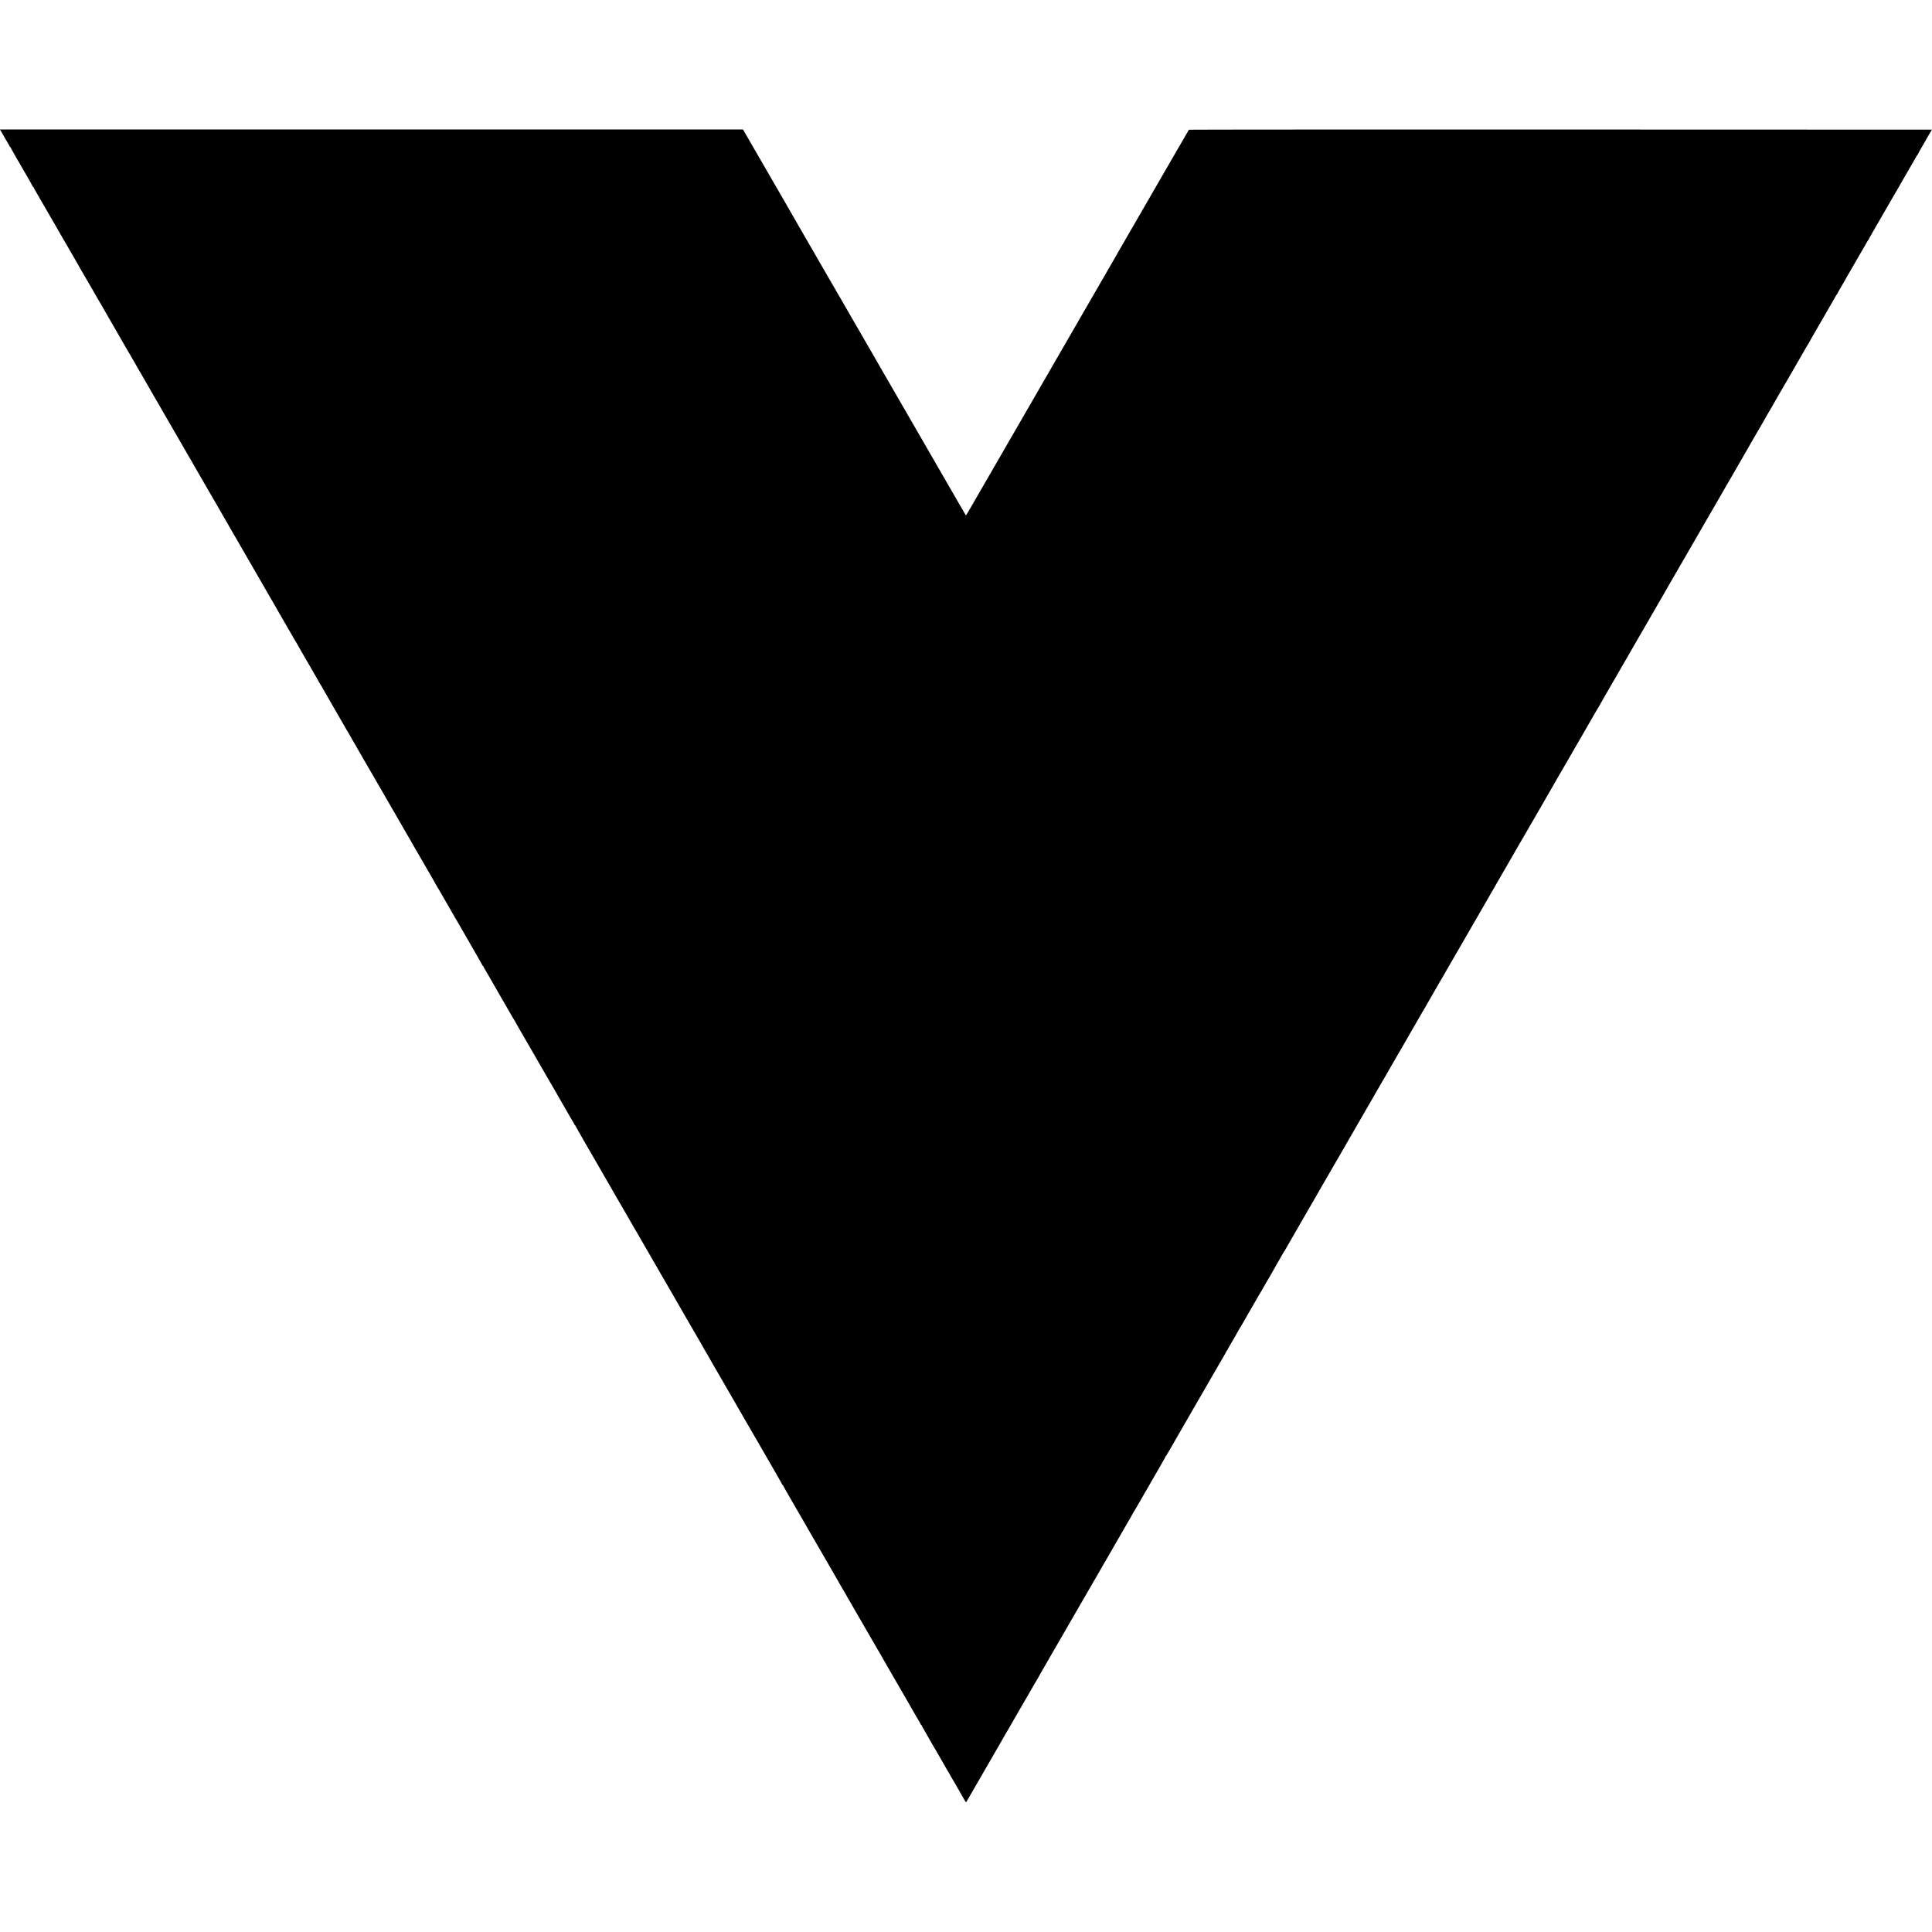
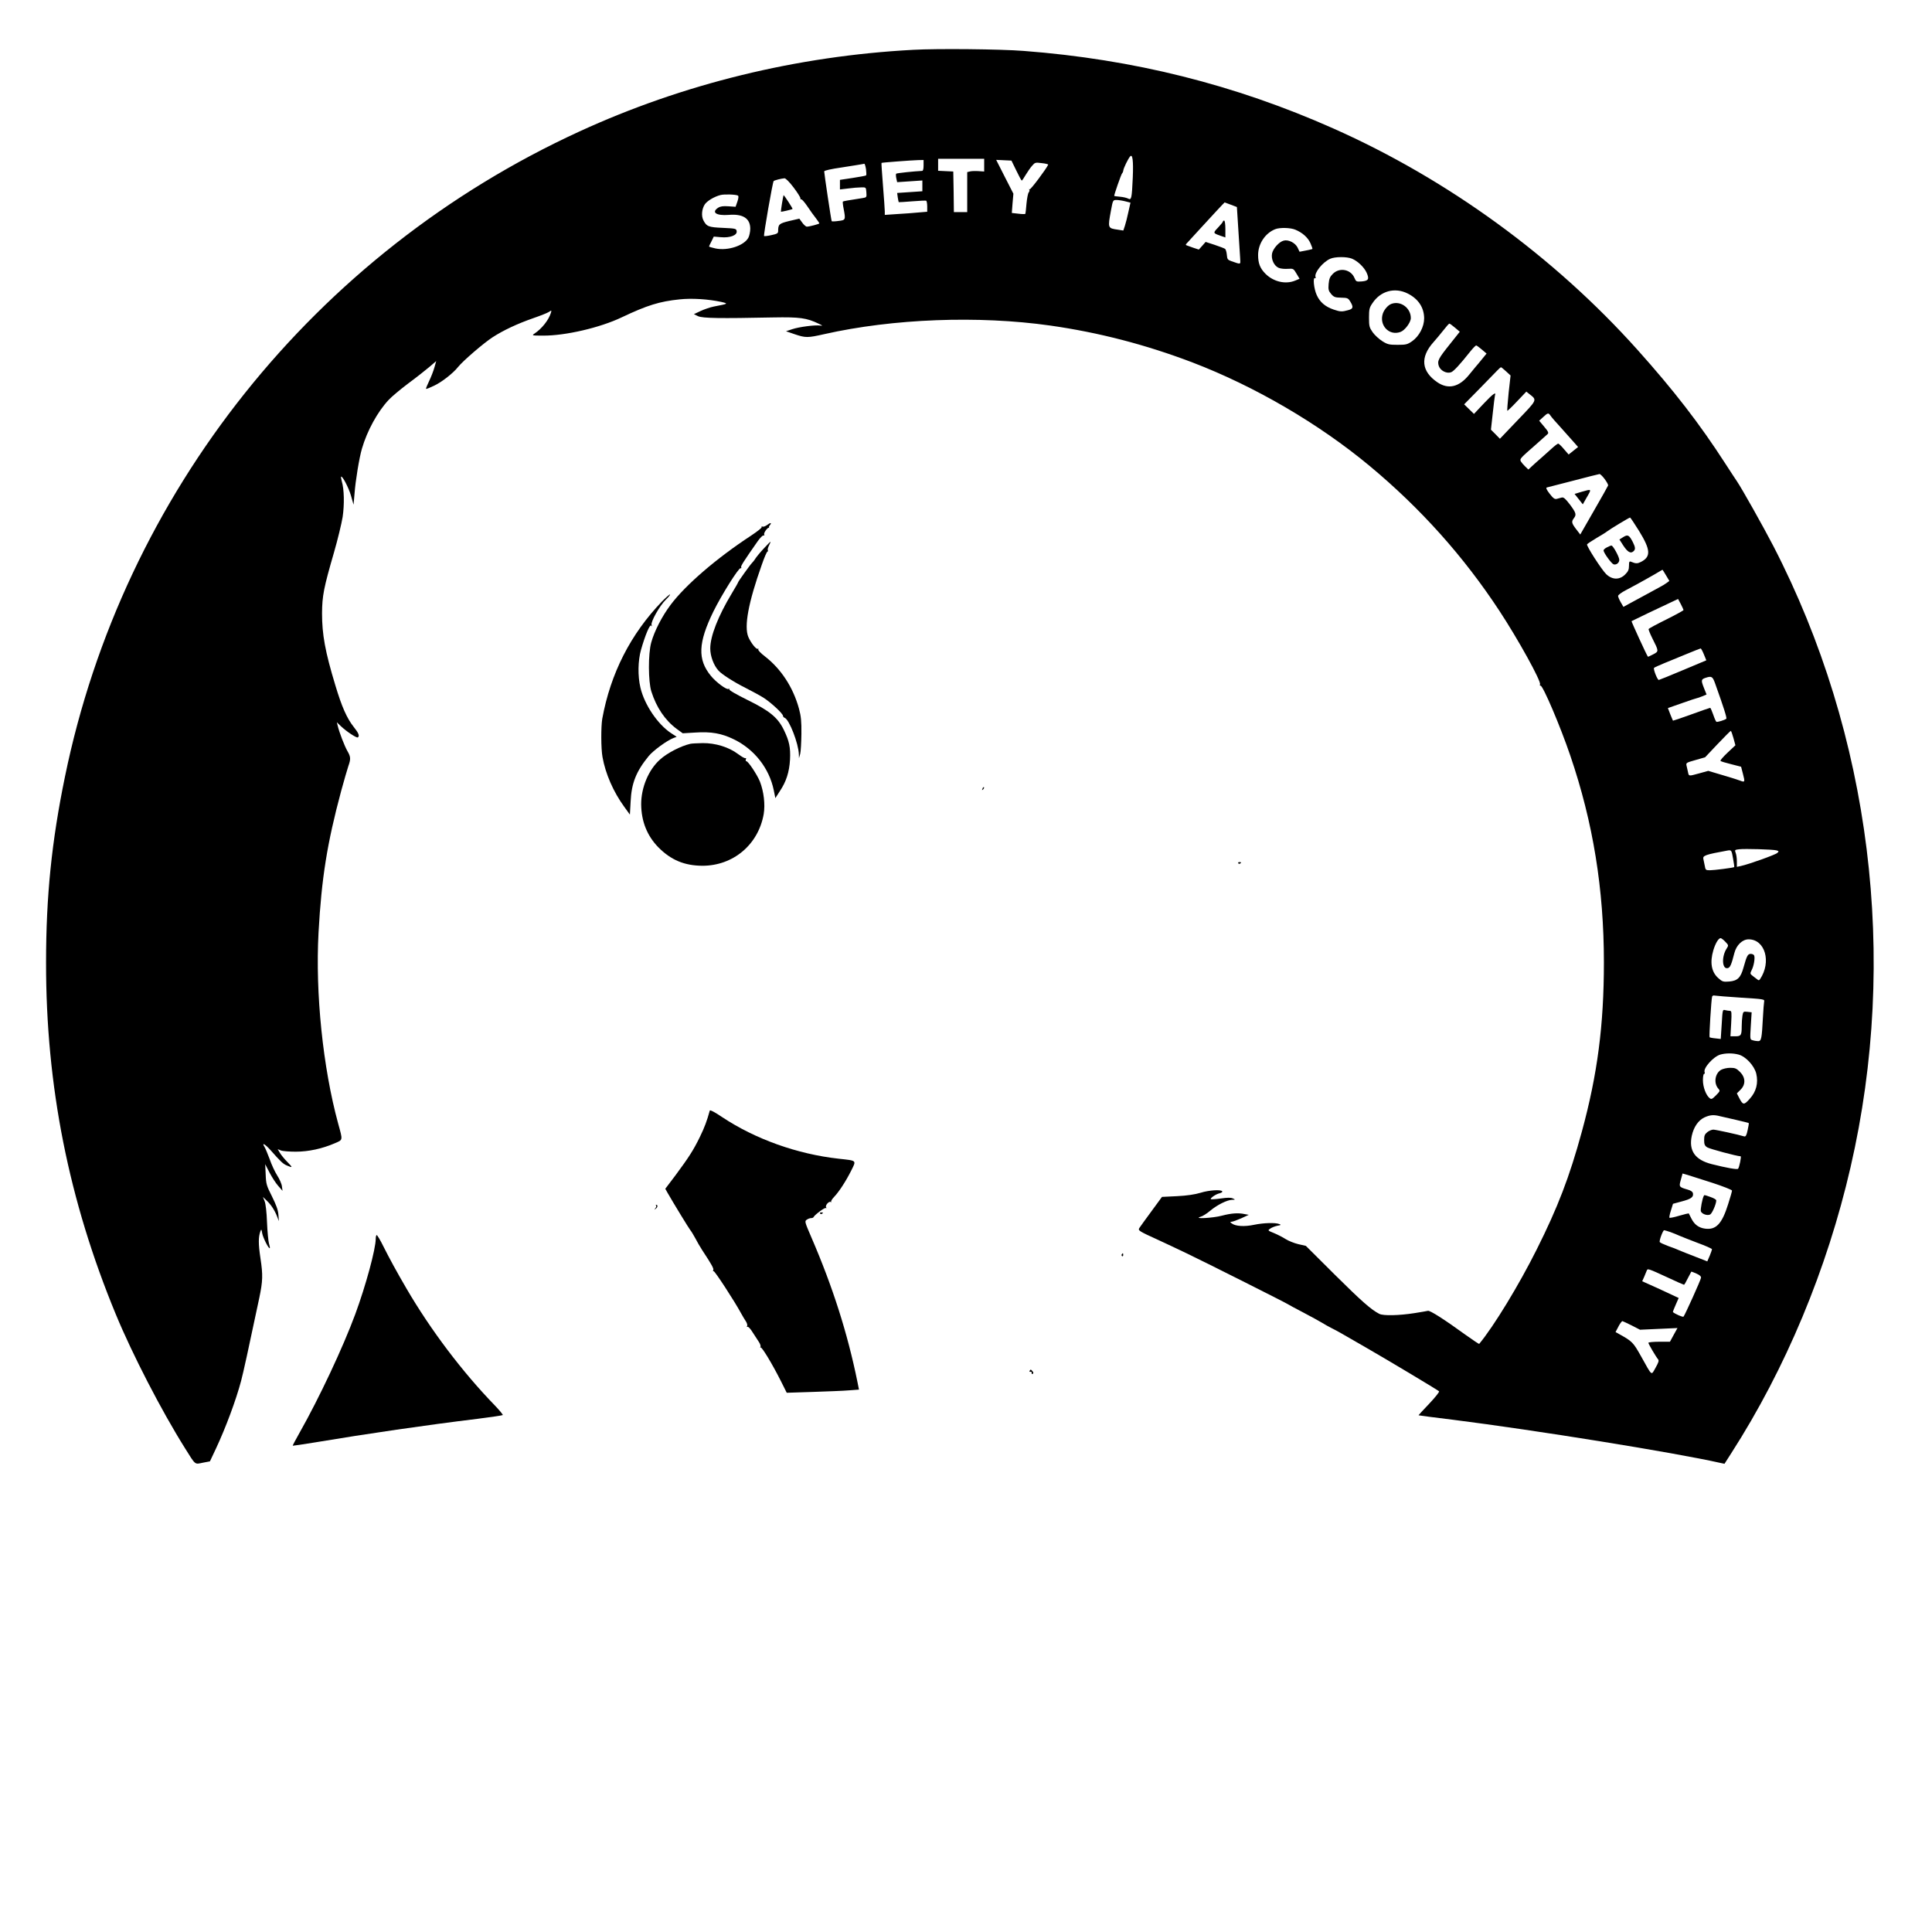
- <svg xmlns="http://www.w3.org/2000/svg" version="1.0" width="16pt" height="16pt" viewBox="0 0 16 16" preserveAspectRatio="xMidYMid meet">
-   <g transform="translate(0,16) scale(0.00032,-0.00032)" fill="#000000" stroke="none">
-     <path d="M18 46618 c45 -75 122 -207 122 -211 0 -2 25 -45 55 -95 30 -50 55 -96 55 -102 0 -5 5 -10 10 -10 6 0 10 -4 10 -9 0 -5 73 -135 161 -288 89 -153 173 -298 187 -323 14 -25 32 -57 41 -72 88 -149 187 -324 189 -335 2 -7 8 -13 13 -13 5 0 9 -4 9 -10 0 -5 46 -89 103 -187 175 -302 490 -846 507 -876 8 -16 20 -36 25 -45 28 -46 290 -498 339 -585 13 -23 74 -129 136 -236 61 -107 123 -215 137 -240 14 -25 29 -50 33 -56 5 -5 23 -37 40 -70 18 -33 38 -67 44 -75 11 -16 21 -33 63 -109 14 -25 29 -50 33 -56 4 -5 21 -35 38 -65 55 -100 261 -455 269 -465 4 -5 14 -21 20 -35 15 -29 41 -75 103 -180 24 -41 52 -88 60 -105 9 -16 57 -100 107 -185 112 -193 362 -626 380 -660 8 -14 23 -38 33 -55 11 -16 23 -37 27 -45 4 -8 26 -46 48 -85 23 -38 53 -90 67 -115 46 -81 64 -113 178 -310 62 -107 121 -210 132 -227 37 -67 56 -99 85 -148 16 -27 32 -57 36 -65 4 -8 15 -27 25 -42 9 -15 53 -89 96 -165 44 -76 177 -307 296 -513 120 -206 268 -463 330 -570 131 -227 117 -203 200 -348 36 -62 73 -125 82 -140 10 -15 21 -34 25 -42 4 -8 20 -37 36 -65 17 -27 38 -65 48 -82 49 -85 64 -111 87 -153 13 -25 28 -49 32 -55 4 -5 78 -134 165 -285 87 -151 166 -288 176 -305 10 -16 26 -43 35 -59 9 -17 125 -217 257 -445 132 -229 253 -441 270 -471 17 -30 45 -79 64 -108 18 -29 33 -54 33 -57 0 -2 20 -37 44 -77 24 -40 123 -212 221 -383 97 -170 190 -330 205 -355 16 -25 39 -65 53 -90 13 -25 81 -144 152 -265 70 -121 137 -238 150 -260 12 -22 37 -65 55 -95 18 -30 43 -73 55 -95 12 -22 48 -85 80 -140 77 -132 163 -280 190 -330 13 -22 71 -123 130 -225 59 -102 116 -199 126 -217 10 -17 29 -50 43 -72 15 -22 26 -43 26 -45 0 -2 27 -50 60 -106 33 -56 60 -103 60 -105 0 -2 55 -98 90 -155 8 -14 182 -316 239 -414 13 -22 45 -79 72 -124 27 -46 49 -86 49 -89 0 -2 14 -24 30 -48 16 -24 30 -46 30 -49 0 -5 74 -135 100 -176 5 -8 24 -42 43 -75 50 -88 58 -101 262 -455 104 -179 199 -345 213 -370 14 -25 28 -49 32 -55 4 -5 17 -26 28 -45 10 -19 62 -109 114 -200 114 -197 133 -230 170 -295 16 -27 33 -57 38 -65 17 -28 96 -165 103 -180 4 -8 16 -28 26 -45 10 -16 77 -131 148 -255 72 -124 181 -313 243 -420 62 -107 121 -209 131 -227 35 -62 323 -560 392 -678 38 -66 83 -145 100 -175 16 -30 33 -59 37 -65 4 -5 17 -27 29 -47 34 -61 56 -100 90 -156 17 -29 31 -55 31 -57 0 -2 17 -32 39 -67 21 -35 134 -229 251 -433 117 -203 235 -407 261 -451 27 -45 49 -85 49 -88 0 -4 8 -19 19 -34 15 -21 200 -341 309 -533 10 -19 33 -58 51 -87 17 -29 31 -54 31 -56 0 -2 25 -44 55 -94 30 -50 55 -95 55 -98 0 -4 6 -15 14 -23 7 -9 27 -41 43 -71 17 -30 170 -297 342 -594 171 -296 311 -542 311 -547 0 -5 5 -9 10 -9 6 0 10 -4 10 -10 0 -5 22 -47 49 -92 27 -46 58 -99 68 -118 24 -43 81 -140 93 -160 5 -8 66 -114 135 -235 69 -121 130 -227 135 -235 12 -21 259 -447 283 -490 10 -19 28 -47 38 -62 11 -14 19 -29 19 -32 0 -3 37 -69 83 -148 99 -170 305 -526 337 -583 13 -22 31 -53 41 -70 11 -16 22 -37 26 -45 7 -14 82 -146 103 -180 14 -24 181 -311 205 -355 13 -22 46 -80 75 -130 29 -49 64 -110 78 -135 14 -25 51 -88 82 -140 31 -52 59 -102 63 -110 4 -8 18 -33 31 -55 205 -353 284 -489 309 -535 17 -30 45 -78 62 -106 18 -28 36 -60 39 -72 4 -12 12 -22 17 -22 5 0 9 -4 9 -10 0 -5 109 -197 241 -427 133 -230 250 -431 259 -448 51 -90 222 -385 280 -485 37 -63 78 -135 92 -160 14 -25 67 -117 118 -205 51 -88 101 -175 111 -193 34 -58 55 -95 149 -257 51 -88 101 -173 110 -190 9 -16 76 -131 147 -255 72 -124 140 -241 151 -260 61 -108 281 -489 355 -615 38 -66 77 -133 87 -150 35 -63 91 -161 100 -175 14 -23 99 -169 128 -220 54 -97 135 -235 142 -245 4 -5 20 -32 35 -60 26 -48 238 -416 276 -480 10 -16 26 -46 37 -65 30 -53 382 -661 403 -695 10 -16 22 -37 26 -45 4 -8 26 -48 50 -88 24 -41 43 -75 43 -77 0 -2 22 -40 50 -85 27 -45 50 -84 50 -86 0 -3 38 -69 83 -147 84 -142 302 -520 340 -587 10 -19 34 -60 52 -90 18 -30 44 -75 57 -100 14 -25 45 -79 70 -120 25 -41 56 -96 70 -121 14 -25 77 -133 138 -240 62 -107 122 -210 132 -229 25 -43 310 -535 337 -581 11 -19 26 -45 34 -59 17 -32 238 -414 266 -460 11 -19 24 -41 28 -49 3 -7 75 -133 160 -278 84 -146 153 -269 153 -274 0 -5 5 -9 10 -9 6 0 10 -4 10 -10 0 -5 82 -150 181 -322 182 -314 201 -346 240 -415 12 -21 80 -139 152 -263 71 -124 141 -245 155 -270 14 -25 28 -49 32 -55 6 -8 145 -248 220 -380 37 -66 209 -362 229 -395 11 -19 24 -42 28 -49 4 -8 67 -118 140 -243 73 -125 133 -230 133 -233 0 -2 15 -28 33 -57 19 -29 47 -78 64 -108 17 -30 53 -93 79 -139 53 -90 82 -141 157 -272 82 -142 115 -199 381 -659 142 -245 268 -463 281 -485 12 -22 71 -125 132 -230 60 -104 172 -298 248 -430 76 -132 146 -253 156 -270 11 -16 22 -36 26 -44 3 -8 30 -54 60 -103 29 -49 53 -91 53 -93 0 -3 18 -34 40 -70 22 -36 40 -67 40 -69 0 -2 37 -66 81 -142 45 -77 98 -168 119 -204 20 -36 47 -81 58 -100 12 -19 27 -47 33 -62 6 -16 15 -28 20 -28 5 0 9 -4 9 -9 0 -6 63 -118 140 -251 77 -133 140 -243 140 -245 0 -2 18 -33 41 -70 22 -37 49 -83 60 -101 10 -19 29 -51 40 -71 25 -45 109 -189 126 -218 7 -11 17 -29 22 -40 6 -11 22 -38 35 -60 14 -22 37 -62 52 -90 14 -27 35 -62 45 -77 11 -14 19 -29 19 -32 0 -3 18 -35 40 -71 22 -36 40 -67 40 -69 0 -2 19 -35 42 -72 23 -38 55 -94 72 -124 26 -47 139 -244 171 -298 6 -9 21 -36 34 -60 28 -48 37 -51 51 -19 6 12 19 36 29 52 10 17 27 46 38 65 11 19 104 181 208 360 103 179 199 345 213 370 14 25 42 74 64 109 21 34 38 65 38 67 0 2 18 33 40 69 22 36 40 67 40 69 0 3 177 310 199 346 16 26 136 234 140 244 2 5 25 44 52 88 27 44 49 81 49 84 0 2 18 34 40 70 22 36 40 67 40 69 0 2 20 36 43 77 35 58 169 289 297 513 9 17 50 86 90 155 40 69 86 150 103 180 16 30 35 62 41 70 6 8 16 24 22 35 35 64 72 129 167 293 59 100 116 199 127 220 11 20 30 53 41 72 43 72 1070 1850 1121 1940 14 25 65 113 113 195 48 83 96 166 107 185 10 19 28 50 38 68 11 18 73 124 137 235 64 111 175 303 246 427 71 124 173 299 225 390 52 91 116 202 143 248 27 45 49 85 49 89 0 4 6 14 14 22 7 9 28 43 46 76 26 47 251 436 378 655 11 19 29 51 40 70 11 19 101 176 201 348 99 172 181 317 181 323 0 5 5 9 10 9 6 0 10 5 10 11 0 6 8 23 18 37 11 15 32 52 49 82 16 30 130 228 253 440 122 212 234 405 248 430 13 25 39 70 57 100 39 65 69 117 130 225 25 44 50 87 55 95 12 19 78 134 220 380 61 107 129 224 150 260 161 277 222 382 246 425 15 28 47 83 71 123 24 41 43 78 43 83 0 5 4 9 8 9 4 0 13 12 19 28 7 15 23 45 36 67 66 110 277 478 277 483 0 3 6 13 14 21 7 9 27 41 43 71 17 30 45 80 63 110 34 57 375 649 394 685 6 11 16 27 22 35 6 8 26 42 44 75 18 33 41 74 51 90 10 17 24 41 32 55 54 97 72 128 88 152 11 14 19 28 19 30 0 3 79 141 175 308 96 167 175 305 175 308 0 3 6 13 14 21 7 9 26 39 41 66 33 60 276 483 338 587 24 40 46 80 50 88 4 8 13 24 20 35 14 23 95 163 125 215 11 19 52 91 92 160 40 69 80 139 90 155 9 17 103 179 207 360 105 182 200 346 211 365 103 181 463 802 489 845 7 11 15 27 19 35 4 8 29 51 55 95 64 110 828 1433 848 1470 9 17 24 41 33 55 9 14 29 48 45 77 15 28 52 93 82 145 30 51 62 107 71 123 17 30 231 398 400 690 51 88 103 179 115 202 12 23 26 48 32 55 6 7 24 38 40 68 17 30 61 107 98 170 37 63 84 144 103 180 19 36 41 72 48 81 8 8 14 18 14 21 0 4 27 51 59 106 32 55 72 124 89 154 16 29 71 125 122 213 51 88 104 180 118 205 13 25 28 50 32 55 4 6 17 26 28 45 11 19 45 80 77 135 31 55 66 116 77 135 11 19 88 152 171 295 401 694 620 1072 650 1125 11 19 87 152 170 295 83 143 158 273 166 288 9 16 21 36 26 45 6 9 31 52 55 96 25 43 54 94 66 115 11 20 95 164 186 321 91 157 173 299 182 315 9 17 26 46 37 65 12 19 66 114 121 210 56 96 108 186 117 200 8 14 24 40 34 59 24 45 383 664 412 713 5 9 17 29 26 45 15 28 120 210 241 419 36 61 68 117 72 125 4 8 12 23 19 34 35 57 245 420 262 453 11 20 35 61 53 90 17 29 32 54 32 56 0 3 28 51 62 108 33 57 70 119 80 138 10 19 23 42 28 50 5 8 32 53 59 100 27 47 149 258 271 470 122 212 234 405 248 430 30 53 62 108 80 135 6 11 15 27 19 35 4 8 85 150 181 315 96 165 187 323 202 350 31 56 116 202 130 225 5 8 25 42 43 75 19 33 92 159 162 280 149 257 157 271 202 350 19 33 38 67 43 75 9 14 228 392 275 475 12 22 55 96 95 165 40 69 80 139 90 155 24 42 202 350 221 383 9 15 27 47 41 72 14 25 75 131 136 236 61 106 121 210 134 232 99 172 271 470 279 482 5 8 23 40 40 70 18 30 81 141 142 245 60 105 121 210 135 235 14 25 71 124 127 220 56 96 143 247 194 335 51 88 96 167 102 175 14 24 180 311 204 355 23 43 340 590 356 615 5 8 50 87 101 175 171 301 517 898 582 1008 25 43 46 81 46 83 0 2 12 23 27 47 14 23 40 67 56 97 16 30 35 62 42 70 7 8 15 22 18 30 4 8 20 38 37 65 16 28 33 57 37 65 6 12 111 196 143 250 5 8 55 95 112 193 57 98 113 195 126 215 12 20 27 46 32 57 6 11 14 27 20 35 5 8 76 130 156 270 80 140 165 287 187 325 23 39 52 90 66 115 13 25 30 52 37 61 8 8 14 18 14 21 0 4 41 77 92 165 50 87 175 302 276 478 101 176 208 360 236 408 28 49 67 117 86 152 19 35 41 70 48 77 6 6 12 15 12 19 0 7 124 224 167 291 12 21 23 40 23 42 0 2 21 40 46 83 26 43 55 92 64 109 54 95 327 568 354 614 19 30 45 75 59 100 71 128 82 145 89 148 4 2 8 8 8 13 0 5 42 82 94 172 311 538 496 858 518 897 14 25 40 70 58 100 18 30 42 71 53 90 10 19 79 139 152 265 73 127 142 246 153 265 10 19 43 76 72 125 29 50 63 108 75 130 65 116 80 140 87 143 4 2 8 8 8 12 0 8 114 212 140 250 6 8 14 24 20 35 5 11 54 97 108 190 l100 170 -9611 3 c-5286 1 -9614 -1 -9618 -5 -5 -6 -419 -719 -619 -1068 -89 -155 -267 -463 -323 -560 -38 -66 -81 -140 -95 -165 -31 -56 -263 -457 -526 -910 -110 -190 -224 -388 -254 -440 -29 -52 -61 -109 -71 -125 -23 -39 -243 -420 -268 -465 -11 -19 -204 -352 -428 -740 -224 -388 -477 -826 -563 -975 -85 -148 -185 -322 -222 -385 -37 -63 -120 -207 -185 -320 -65 -113 -177 -306 -248 -430 -72 -124 -172 -297 -222 -385 -51 -88 -142 -245 -202 -350 -131 -226 -247 -427 -408 -705 -65 -113 -249 -432 -410 -710 -160 -278 -388 -673 -506 -877 -118 -205 -216 -373 -219 -373 -3 0 -52 82 -109 183 -58 100 -144 250 -192 332 -95 164 -402 696 -647 1120 -85 149 -228 396 -317 550 -212 365 -982 1700 -1008 1745 -10 19 -43 76 -72 125 -29 50 -64 110 -77 135 -14 25 -63 110 -110 190 -47 80 -96 165 -110 190 -14 25 -99 171 -188 325 -89 154 -174 300 -188 325 -13 25 -64 113 -112 195 -48 83 -140 242 -205 355 -65 113 -183 317 -263 454 -79 137 -152 264 -163 282 -50 89 -335 583 -354 614 -12 19 -34 58 -50 85 -15 28 -129 226 -253 440 -124 215 -235 408 -247 430 -12 22 -69 121 -127 220 -58 99 -226 389 -373 645 -148 256 -324 561 -392 678 -67 117 -134 232 -147 255 -13 23 -33 59 -46 80 l-22 37 -9615 0 -9615 0 20 -32z" />
+ <svg xmlns="http://www.w3.org/2000/svg" version="1.0" width="1594pt" height="1594pt" viewBox="0 0 1594 1594" preserveAspectRatio="xMidYMid meet">
+   <g transform="translate(0,1594) scale(0.1,-0.1)" fill="#000000" stroke="none">
+     <path d="M7535 15529 c-960 -51 -1900 -281 -2755 -674 -2184 -1003 -3764 -2984 -4244 -5323 -110 -534 -156 -987 -156 -1534 -1 -1018 187 -1963 576 -2903 136 -329 377 -796 570 -1103 90 -144 79 -134 148 -120 l58 11 50 106 c80 171 166 401 208 561 17 64 59 254 150 685 28 136 30 185 9 323 -18 120 -18 176 0 225 7 18 9 15 14 -17 6 -36 54 -132 63 -124 2 3 -1 20 -7 39 -5 19 -13 97 -16 174 -3 85 -11 154 -20 175 l-14 35 31 -30 c37 -35 68 -83 87 -134 l14 -36 -4 54 c-3 39 -18 79 -53 150 -45 89 -49 102 -52 181 l-4 85 36 -70 c20 -38 52 -88 72 -110 l35 -40 -5 37 c-2 20 -20 61 -39 90 -19 30 -47 90 -62 134 -16 43 -35 89 -43 102 -25 39 4 24 48 -25 88 -100 106 -116 137 -129 49 -21 50 -18 4 29 -23 23 -50 56 -61 74 l-19 32 27 -11 c15 -6 70 -10 122 -10 106 0 219 25 321 69 70 30 68 21 29 163 -126 462 -189 1074 -162 1575 25 451 71 738 187 1170 24 88 51 180 59 204 21 59 20 77 -8 125 -23 40 -67 153 -80 209 l-7 28 33 -32 c45 -43 129 -99 140 -93 17 11 7 36 -34 87 -56 71 -98 165 -151 342 -85 280 -110 421 -110 595 1 145 14 210 98 500 31 107 63 240 72 295 15 103 13 227 -7 294 -5 19 -8 36 -6 38 10 10 62 -89 81 -154 l22 -77 8 90 c8 110 39 297 61 372 43 148 129 305 221 403 25 27 98 88 162 136 64 47 142 109 173 135 l57 49 -15 -53 c-8 -29 -28 -80 -44 -113 -16 -33 -27 -61 -25 -63 2 -3 32 9 67 26 64 30 158 104 198 155 39 49 212 198 285 245 90 58 203 111 335 157 58 20 116 43 128 51 23 15 24 15 17 -8 -19 -60 -75 -130 -135 -170 -24 -16 -22 -17 72 -17 182 -1 468 65 648 151 211 100 312 131 477 148 102 11 237 2 344 -21 60 -14 60 -15 -61 -38 -30 -6 -80 -23 -110 -37 l-55 -26 35 -17 c38 -17 181 -19 620 -10 218 4 275 -4 373 -51 36 -17 38 -19 14 -16 -44 6 -174 -11 -231 -30 l-51 -17 70 -24 c91 -31 108 -31 245 0 567 128 1272 155 1865 71 400 -57 787 -157 1175 -305 514 -197 1040 -504 1460 -853 421 -350 777 -748 1071 -1196 154 -234 345 -580 335 -606 -3 -7 -1 -13 4 -11 19 4 164 -336 246 -578 188 -551 277 -1101 277 -1705 0 -518 -53 -924 -182 -1397 -102 -374 -199 -626 -373 -973 -145 -290 -352 -631 -474 -778 -1 -2 -51 31 -111 74 -182 132 -296 204 -312 199 -9 -2 -59 -11 -111 -19 -127 -20 -258 -23 -290 -6 -68 35 -145 103 -366 322 l-240 239 -62 14 c-34 8 -81 27 -105 42 -23 15 -66 37 -95 49 -54 22 -54 22 -31 38 13 9 39 19 58 23 30 5 33 7 16 14 -33 13 -130 10 -207 -6 -79 -17 -154 -13 -185 11 -15 11 -16 13 -2 14 9 0 45 13 79 28 l63 29 -33 6 c-55 12 -112 7 -189 -13 -74 -20 -242 -29 -176 -9 17 4 53 27 80 50 59 49 138 88 180 90 29 0 29 1 7 11 -16 8 -44 8 -99 0 -43 -6 -80 -8 -83 -6 -8 8 43 43 73 49 15 4 25 11 21 16 -10 16 -108 10 -179 -12 -46 -14 -112 -24 -194 -28 l-124 -6 -88 -120 c-49 -66 -93 -128 -99 -137 -12 -20 -5 -25 160 -100 58 -27 159 -74 225 -106 139 -66 825 -411 840 -422 6 -4 64 -36 130 -70 66 -35 136 -73 155 -85 19 -12 53 -31 75 -42 22 -11 56 -29 75 -40 19 -11 112 -64 205 -118 188 -108 595 -352 608 -364 4 -5 -32 -50 -81 -102 -50 -52 -89 -95 -88 -96 1 -1 129 -18 286 -37 681 -86 1823 -270 2200 -355 l38 -8 55 86 c450 700 791 1518 985 2361 398 1725 168 3567 -637 5125 -82 158 -261 477 -301 535 -10 14 -52 79 -95 145 -213 330 -425 604 -725 939 -688 768 -1564 1406 -2509 1826 -814 362 -1651 571 -2556 640 -191 15 -714 20 -910 9z m1811 -1054 c-8 -175 -11 -188 -39 -173 -12 6 -42 13 -67 15 -24 2 -45 5 -47 6 -4 4 58 181 65 187 4 3 9 14 10 25 4 22 38 92 55 113 21 27 29 -32 23 -173z m-1226 102 l0 -52 -45 3 c-25 2 -57 1 -70 -2 l-25 -6 0 -165 0 -165 -55 0 -55 0 -2 168 -3 167 -62 3 -63 3 0 49 0 50 190 0 190 0 0 -53z m-500 -2 c0 -29 -4 -45 -12 -45 -65 -3 -209 -18 -214 -23 -3 -3 -3 -20 1 -38 l7 -32 104 7 104 7 0 -45 0 -44 -104 -7 -104 -7 5 -37 c3 -20 7 -37 8 -39 1 -1 51 2 111 7 59 5 112 7 116 5 4 -3 8 -25 8 -48 l0 -43 -72 -6 c-40 -4 -119 -10 -175 -13 l-103 -7 0 29 c0 16 -7 112 -15 213 -8 102 -14 186 -12 187 3 3 239 21 300 23 l47 1 0 -45z m765 -42 c22 -46 42 -83 45 -83 3 0 18 22 33 48 16 26 39 60 53 75 23 27 27 28 80 21 30 -3 54 -9 52 -13 -16 -35 -145 -208 -153 -203 -5 3 -7 2 -3 -3 4 -4 2 -15 -5 -23 -6 -8 -14 -50 -18 -93 -3 -43 -8 -81 -10 -84 -3 -2 -29 -2 -58 2 l-53 6 6 79 7 80 -71 139 -71 140 63 -3 63 -3 40 -82z m-1240 11 c3 -25 4 -48 1 -51 -2 -3 -52 -12 -110 -21 l-106 -16 0 -39 0 -40 68 8 c37 5 85 9 107 9 40 1 40 1 43 -41 3 -40 2 -42 -30 -47 -119 -18 -161 -26 -164 -29 -2 -2 0 -28 6 -57 18 -94 17 -96 -42 -103 -28 -4 -54 -5 -56 -2 -4 4 -61 387 -62 411 0 7 57 20 148 33 81 13 154 24 162 26 8 1 18 3 21 4 4 0 10 -20 14 -45z m-598 -150 c32 -42 57 -82 57 -90 -1 -7 2 -11 7 -9 4 3 27 -23 50 -57 23 -35 55 -79 71 -99 15 -20 28 -39 28 -42 0 -5 -82 -27 -103 -27 -8 0 -25 15 -38 33 l-24 33 -82 -19 c-85 -21 -93 -27 -93 -84 0 -18 -9 -23 -56 -33 -30 -7 -58 -10 -60 -7 -6 5 71 446 79 453 7 7 63 21 89 23 10 1 41 -30 75 -75z m-458 -68 c6 -4 4 -23 -5 -49 l-15 -43 -59 4 c-44 3 -66 0 -85 -12 -58 -38 -16 -67 87 -59 118 10 178 -29 178 -114 0 -24 -7 -57 -15 -73 -34 -66 -169 -111 -271 -90 -29 6 -54 14 -54 16 0 3 9 22 20 43 l19 39 58 -5 c76 -7 136 16 131 49 -3 22 -8 23 -114 28 -119 5 -134 11 -161 63 -18 36 -13 93 12 131 19 28 78 64 130 77 31 8 128 5 144 -5z m3195 -47 l43 -11 -17 -76 c-9 -43 -22 -94 -29 -115 l-13 -39 -45 7 c-84 12 -84 12 -57 158 16 86 16 87 46 87 16 0 49 -5 72 -11z m871 -28 l50 -19 12 -188 c6 -104 13 -210 15 -236 3 -53 9 -51 -72 -23 -31 11 -35 16 -38 53 -2 22 -8 44 -15 49 -7 5 -45 19 -86 33 l-74 24 -28 -32 -28 -31 -43 14 c-24 9 -49 17 -56 20 -11 4 -11 7 0 18 7 8 56 61 108 118 95 104 202 219 204 219 1 0 24 -9 51 -19z m532 -206 c60 -25 104 -65 125 -112 11 -25 18 -46 16 -47 -1 -2 -26 -7 -54 -13 l-52 -10 -16 34 c-19 39 -75 68 -114 58 -38 -9 -89 -66 -97 -107 -9 -47 17 -102 55 -118 16 -7 50 -10 75 -8 46 3 47 2 72 -40 l25 -42 -36 -15 c-79 -33 -179 -10 -245 56 -45 45 -61 87 -61 155 0 92 58 180 141 213 37 15 126 13 166 -4z m467 -239 c48 -20 100 -70 121 -115 24 -54 16 -68 -40 -73 -44 -3 -47 -2 -60 29 -30 71 -123 89 -178 34 -24 -24 -31 -40 -35 -83 -4 -47 -1 -58 21 -84 22 -25 32 -29 82 -30 52 -1 58 -3 76 -33 27 -45 24 -59 -18 -70 -51 -14 -64 -14 -120 5 -68 23 -113 61 -139 119 -24 51 -34 152 -14 140 5 -3 7 0 4 9 -13 34 58 123 121 151 40 18 137 18 179 1z m461 -288 c87 -44 134 -115 135 -204 0 -70 -41 -148 -99 -189 -39 -27 -50 -30 -120 -30 -69 0 -83 3 -126 30 -27 17 -63 50 -80 74 -27 39 -30 50 -30 120 0 68 3 83 28 119 67 102 185 134 292 80z m390 -282 l39 -33 -78 -98 c-100 -125 -109 -142 -95 -185 14 -39 65 -65 102 -51 22 9 71 62 160 174 21 26 42 47 46 47 4 0 25 -15 47 -34 l39 -33 -40 -49 c-22 -27 -44 -54 -50 -60 -5 -6 -30 -36 -55 -67 -82 -101 -171 -122 -261 -61 -132 90 -144 206 -32 331 21 23 57 67 81 97 24 31 46 56 50 56 4 0 25 -15 47 -34z m421 -360 l37 -34 -16 -143 c-8 -79 -13 -146 -11 -148 2 -2 38 32 80 77 l77 81 25 -20 c65 -51 68 -44 -95 -214 l-148 -155 -37 38 -37 37 15 135 c8 74 16 140 18 147 13 35 -17 13 -90 -64 l-83 -88 -40 39 -41 40 123 125 c67 68 134 137 149 153 14 15 29 28 32 28 3 0 21 -15 42 -34z m367 -366 c7 -11 45 -55 84 -97 38 -43 86 -97 106 -119 l37 -42 -39 -31 -39 -31 -39 45 c-21 25 -42 45 -47 45 -5 0 -30 -19 -55 -42 -26 -24 -65 -58 -86 -77 -22 -19 -55 -48 -72 -64 l-33 -31 -26 25 c-14 13 -30 32 -36 42 -11 21 -8 24 127 142 44 39 86 76 93 83 11 10 7 21 -28 62 l-41 49 33 30 c39 36 43 37 61 11z m446 -522 c18 -24 30 -47 29 -53 -2 -6 -54 -99 -117 -208 l-113 -197 -34 44 c-38 50 -40 62 -19 90 23 30 19 44 -32 113 -38 49 -52 62 -68 58 -11 -3 -30 -8 -41 -11 -17 -4 -29 4 -59 43 -25 32 -32 49 -23 51 7 2 105 27 218 56 113 30 210 54 217 55 6 0 25 -18 42 -41z m285 -430 c95 -155 98 -211 15 -254 -30 -15 -43 -15 -81 1 -15 6 -18 1 -18 -33 0 -32 -7 -47 -31 -71 -46 -47 -107 -46 -157 2 -38 37 -165 234 -158 246 3 5 38 28 78 52 40 23 80 48 88 55 21 17 182 114 189 114 3 0 37 -51 75 -112z m221 -364 l28 -47 -23 -17 c-12 -9 -38 -25 -58 -35 -21 -11 -71 -38 -112 -61 -41 -22 -100 -54 -131 -71 l-55 -30 -22 38 c-12 21 -22 44 -22 52 0 8 28 29 63 47 99 52 240 131 287 160 8 5 16 9 17 9 0 1 13 -20 28 -45z m145 -287 c0 -4 -64 -39 -142 -78 -79 -39 -144 -74 -146 -79 -2 -4 12 -39 31 -77 54 -107 54 -107 6 -132 -23 -12 -42 -21 -43 -19 -12 16 -137 290 -135 293 4 3 245 119 339 162 l45 21 22 -41 c12 -23 22 -45 23 -50z m168 -366 l20 -49 -193 -81 c-106 -45 -196 -81 -199 -81 -12 0 -48 92 -39 100 4 4 42 21 83 38 41 17 125 51 185 76 61 25 113 46 116 46 4 0 16 -22 27 -49z m93 -241 c72 -201 98 -284 92 -290 -13 -11 -75 -30 -82 -25 -4 2 -16 29 -26 59 -11 31 -22 56 -25 56 -3 0 -73 -24 -155 -54 -83 -30 -151 -53 -152 -52 -1 0 -10 24 -22 52 l-20 52 117 41 c64 23 120 41 123 41 4 0 23 7 43 15 l36 15 -20 50 c-27 68 -26 75 13 88 49 16 57 11 78 -48z m151 -450 l16 -59 -65 -61 c-36 -34 -62 -64 -58 -68 3 -4 43 -16 88 -27 l82 -21 16 -62 c17 -64 15 -68 -23 -53 -13 5 -77 26 -143 45 l-121 36 -72 -20 c-91 -25 -88 -25 -95 9 -3 16 -9 40 -12 53 -6 24 -2 26 73 47 l80 23 103 109 c57 60 106 109 109 109 3 0 13 -27 22 -60z m355 -926 c20 -6 21 -8 7 -21 -15 -15 -233 -93 -301 -108 l-33 -7 0 46 c0 24 -4 56 -10 70 -9 23 -7 25 28 29 47 6 280 -1 309 -9z m-358 -70 c7 -37 11 -67 9 -68 -7 -6 -167 -26 -200 -26 -35 0 -37 2 -43 38 -4 20 -9 44 -11 53 -8 30 14 38 201 72 30 5 32 2 44 -69z m-64 -684 c27 -28 27 -30 12 -54 -44 -66 -40 -171 5 -164 22 3 32 25 58 127 17 64 66 111 117 111 136 0 190 -187 94 -329 -7 -10 -12 -11 -22 -2 -8 6 -25 19 -38 29 -22 17 -23 20 -9 48 18 34 29 99 21 120 -3 8 -15 14 -28 14 -25 0 -33 -15 -60 -112 -23 -84 -49 -110 -117 -116 -50 -4 -58 -2 -91 28 -57 50 -71 129 -41 230 17 57 42 99 60 100 5 0 23 -13 39 -30z m127 -461 c192 -12 198 -13 193 -33 -2 -12 -7 -70 -10 -131 -9 -172 -13 -195 -39 -195 -11 0 -32 3 -44 7 -24 6 -24 6 -17 118 l7 113 -35 4 c-33 4 -35 2 -41 -32 -3 -19 -6 -58 -6 -87 0 -74 -5 -83 -53 -83 l-40 0 6 105 c5 94 4 105 -11 105 -9 0 -27 3 -39 6 -21 6 -21 2 -28 -116 l-8 -122 -44 5 c-24 2 -46 7 -48 9 -5 5 14 316 21 336 2 7 12 11 21 8 10 -2 107 -10 215 -17z m-17 -470 c59 -16 129 -92 145 -157 18 -78 0 -149 -54 -208 -47 -53 -56 -52 -86 6 l-20 39 30 30 c44 43 42 101 -4 147 -29 29 -41 34 -81 34 -26 0 -60 -8 -76 -17 -50 -30 -62 -111 -21 -156 15 -17 13 -20 -20 -54 -33 -33 -39 -35 -54 -22 -29 24 -54 91 -54 147 0 28 4 52 10 52 5 0 7 6 4 14 -13 33 72 128 129 145 45 13 105 13 152 0z m-155 -508 c19 -5 80 -19 135 -31 55 -13 102 -24 103 -26 2 -1 -2 -28 -9 -58 -9 -43 -16 -55 -28 -52 -61 18 -237 56 -255 56 -13 0 -35 -9 -50 -21 -21 -17 -26 -29 -26 -64 0 -37 5 -48 25 -61 20 -13 244 -73 276 -74 8 0 -11 -92 -21 -103 -7 -8 -93 7 -216 38 -139 35 -192 110 -166 234 16 73 54 128 105 152 47 21 76 23 127 10z m-62 -550 c89 -29 162 -58 162 -64 0 -6 -14 -57 -32 -112 -51 -163 -100 -214 -190 -202 -52 7 -88 33 -113 83 -11 21 -21 41 -22 43 -1 1 -36 -7 -77 -19 -42 -13 -79 -20 -82 -17 -3 3 2 30 12 60 l17 55 70 19 c77 20 100 35 95 66 -2 14 -16 24 -43 32 -73 21 -74 23 -57 82 l14 51 42 -12 c22 -7 114 -37 204 -65z m-347 -406 c24 -9 58 -22 74 -30 17 -7 84 -34 150 -59 66 -24 120 -48 120 -53 0 -4 -9 -29 -19 -54 l-20 -46 -100 39 c-56 21 -114 45 -131 52 -16 8 -58 24 -93 36 -34 13 -65 27 -68 32 -7 10 26 98 36 98 4 0 27 -7 51 -15z m-24 -374 c72 -34 134 -61 137 -61 3 0 17 24 31 53 15 28 28 53 29 55 2 1 21 -6 43 -16 27 -12 39 -23 37 -35 -2 -18 -132 -306 -144 -320 -6 -6 -70 22 -88 38 -1 1 9 28 23 59 l25 57 -92 43 c-51 24 -119 55 -151 69 l-58 26 17 38 c9 21 18 44 21 51 7 17 12 16 170 -57z m-296 -396 l70 -36 154 7 155 7 -31 -56 -31 -57 -89 0 c-49 0 -89 -4 -89 -9 0 -9 61 -113 80 -136 9 -10 4 -26 -21 -70 -37 -65 -25 -74 -119 94 -65 116 -73 124 -179 183 l-32 18 17 32 c17 35 34 58 40 58 3 0 36 -16 75 -35z" />
+     <path d="M6452 14263 c-6 -37 -10 -68 -9 -70 3 -2 90 18 96 23 3 3 -69 114 -74 114 -1 0 -7 -30 -13 -67z" />
+     <path d="M10090 14113 c0 -5 -18 -27 -40 -50 -43 -45 -43 -46 19 -68 l41 -14 0 69 c0 40 -4 70 -10 70 -5 0 -10 -3 -10 -7z" />
+     <path d="M11480 13433 c-28 -10 -59 -46 -71 -80 -32 -97 52 -186 145 -152 37 13 86 79 86 115 0 83 -84 145 -160 117z" />
+     <path d="M13048 11882 l-57 -17 34 -43 34 -43 30 53 c45 77 46 75 -41 50z" />
+     <path d="M13393 11509 l-32 -20 32 -50 c35 -53 60 -68 82 -49 20 16 19 33 -4 79 -30 57 -41 63 -78 40z" />
+     <path d="M13258 11424 c-16 -8 -28 -19 -28 -25 0 -19 65 -109 83 -115 22 -7 47 12 47 37 0 24 -52 119 -65 118 -5 0 -22 -7 -37 -15z" />
+     <path d="M14057 6073 c-12 -22 -29 -113 -24 -127 9 -23 54 -38 77 -26 16 9 50 86 50 116 0 7 -21 19 -47 28 -54 19 -51 18 -56 9z" />
+     <path d="M6330 11609 c-14 -10 -31 -17 -38 -14 -7 3 -11 1 -8 -4 4 -5 -36 -36 -87 -70 -284 -186 -540 -406 -664 -571 -72 -96 -134 -217 -160 -311 -26 -93 -25 -322 1 -404 42 -132 112 -236 208 -308 l51 -37 101 6 c133 9 219 -6 321 -56 169 -82 292 -239 329 -420 l13 -65 36 56 c54 80 79 159 85 261 5 101 -6 153 -50 244 -50 104 -118 159 -301 249 -93 46 -154 81 -150 88 3 6 1 7 -6 3 -15 -10 -102 54 -146 108 -111 135 -105 273 21 531 67 136 208 361 224 357 6 -1 9 2 5 8 -5 9 20 48 136 214 20 28 41 50 48 48 7 -1 10 2 6 8 -7 11 29 62 39 55 3 -3 4 -2 1 2 -3 3 0 12 7 20 18 22 5 23 -22 2z" />
+     <path d="M6300 11413 c-29 -31 -59 -68 -68 -82 -9 -15 -22 -30 -28 -36 -13 -12 -114 -153 -114 -159 0 -3 -24 -45 -53 -93 -112 -186 -177 -352 -177 -453 0 -63 28 -139 68 -183 28 -31 126 -94 224 -143 51 -26 118 -62 148 -81 61 -39 160 -131 160 -149 0 -7 7 -14 15 -17 37 -15 113 -211 116 -300 l1 -32 10 35 c5 19 9 94 10 165 1 103 -3 146 -20 208 -48 176 -148 329 -283 433 -34 26 -56 50 -53 56 4 6 2 8 -3 5 -13 -8 -58 49 -79 98 -36 87 0 283 111 595 20 58 41 107 46 108 5 2 7 8 4 13 -3 4 1 22 10 39 8 16 14 30 11 30 -2 0 -27 -26 -56 -57z" />
+     <path d="M5462 10978 c-260 -270 -425 -595 -493 -968 -11 -65 -11 -247 2 -316 24 -137 90 -288 179 -410 l47 -65 6 108 c7 152 46 249 149 375 39 47 149 127 202 148 l29 11 -46 30 c-111 73 -220 235 -253 375 -23 97 -21 222 5 314 34 119 73 213 84 198 6 -9 7 -7 3 6 -9 25 67 159 117 208 22 21 38 41 35 43 -3 3 -32 -23 -66 -57z" />
+     <path d="M5695 9803 c-78 -18 -191 -76 -250 -130 -94 -84 -155 -230 -155 -368 1 -141 49 -261 142 -356 104 -105 215 -151 363 -152 255 0 462 175 506 427 13 79 1 184 -31 267 -23 57 -97 169 -113 169 -5 0 -6 7 -3 16 3 8 2 12 -4 9 -5 -3 -32 12 -61 34 -76 57 -186 91 -291 90 -46 -1 -92 -3 -103 -6z" />
+     <path d="M8106 9433 c-6 -14 -5 -15 5 -6 7 7 10 15 7 18 -3 3 -9 -2 -12 -12z" />
+     <path d="M10216 8818 c3 -5 10 -6 15 -3 13 9 11 12 -6 12 -8 0 -12 -4 -9 -9z" />
+     <path d="M5856 6777 c-23 -84 -43 -138 -81 -216 -54 -111 -91 -168 -202 -318 l-84 -111 19 -34 c51 -89 177 -295 188 -308 8 -9 25 -38 40 -65 14 -28 40 -72 58 -100 81 -123 98 -154 90 -166 -3 -5 -1 -8 4 -7 9 3 172 -247 226 -347 12 -22 30 -52 40 -67 10 -15 14 -33 10 -39 -4 -7 -3 -9 3 -6 6 4 25 -16 43 -46 18 -28 41 -64 52 -80 10 -15 16 -33 12 -40 -4 -6 -3 -9 1 -4 9 8 92 -128 167 -276 l49 -98 217 7 c119 4 253 9 298 13 l81 6 -13 65 c-81 399 -204 785 -381 1194 -53 123 -55 130 -38 142 11 8 27 14 36 14 10 0 19 3 21 8 8 18 92 81 101 75 6 -4 7 -1 3 6 -10 15 23 53 38 44 6 -3 8 -3 4 2 -4 4 6 21 23 39 42 44 97 129 141 216 44 89 51 83 -102 100 -343 38 -689 162 -963 344 -59 40 -99 61 -101 53z" />
+     <path d="M5413 5993 c4 -3 1 -13 -6 -22 -11 -14 -10 -14 5 -2 16 12 16 31 1 31 -4 0 -3 -3 0 -7z" />
+     <path d="M6766 5928 c3 -5 10 -6 15 -3 13 9 11 12 -6 12 -8 0 -12 -4 -9 -9z" />
+     <path d="M3100 5720 c0 -85 -82 -387 -169 -623 -100 -271 -296 -689 -459 -977 -33 -58 -58 -106 -57 -108 1 -1 83 11 181 27 437 73 917 143 1344 195 111 14 205 28 208 31 3 3 -26 38 -64 78 -269 277 -531 624 -731 967 -85 146 -137 242 -188 343 -26 53 -52 97 -57 97 -4 0 -8 -14 -8 -30z" />
+     <path d="M9255 5591 c-3 -5 -2 -12 3 -15 5 -3 9 1 9 9 0 17 -3 19 -12 6z" />
+     <path d="M8495 4630 c-4 -6 -1 -9 7 -8 7 2 12 -3 10 -10 -1 -8 2 -11 8 -7 8 5 7 11 -1 21 -14 17 -16 17 -24 4z" />
  </g>
</svg>
